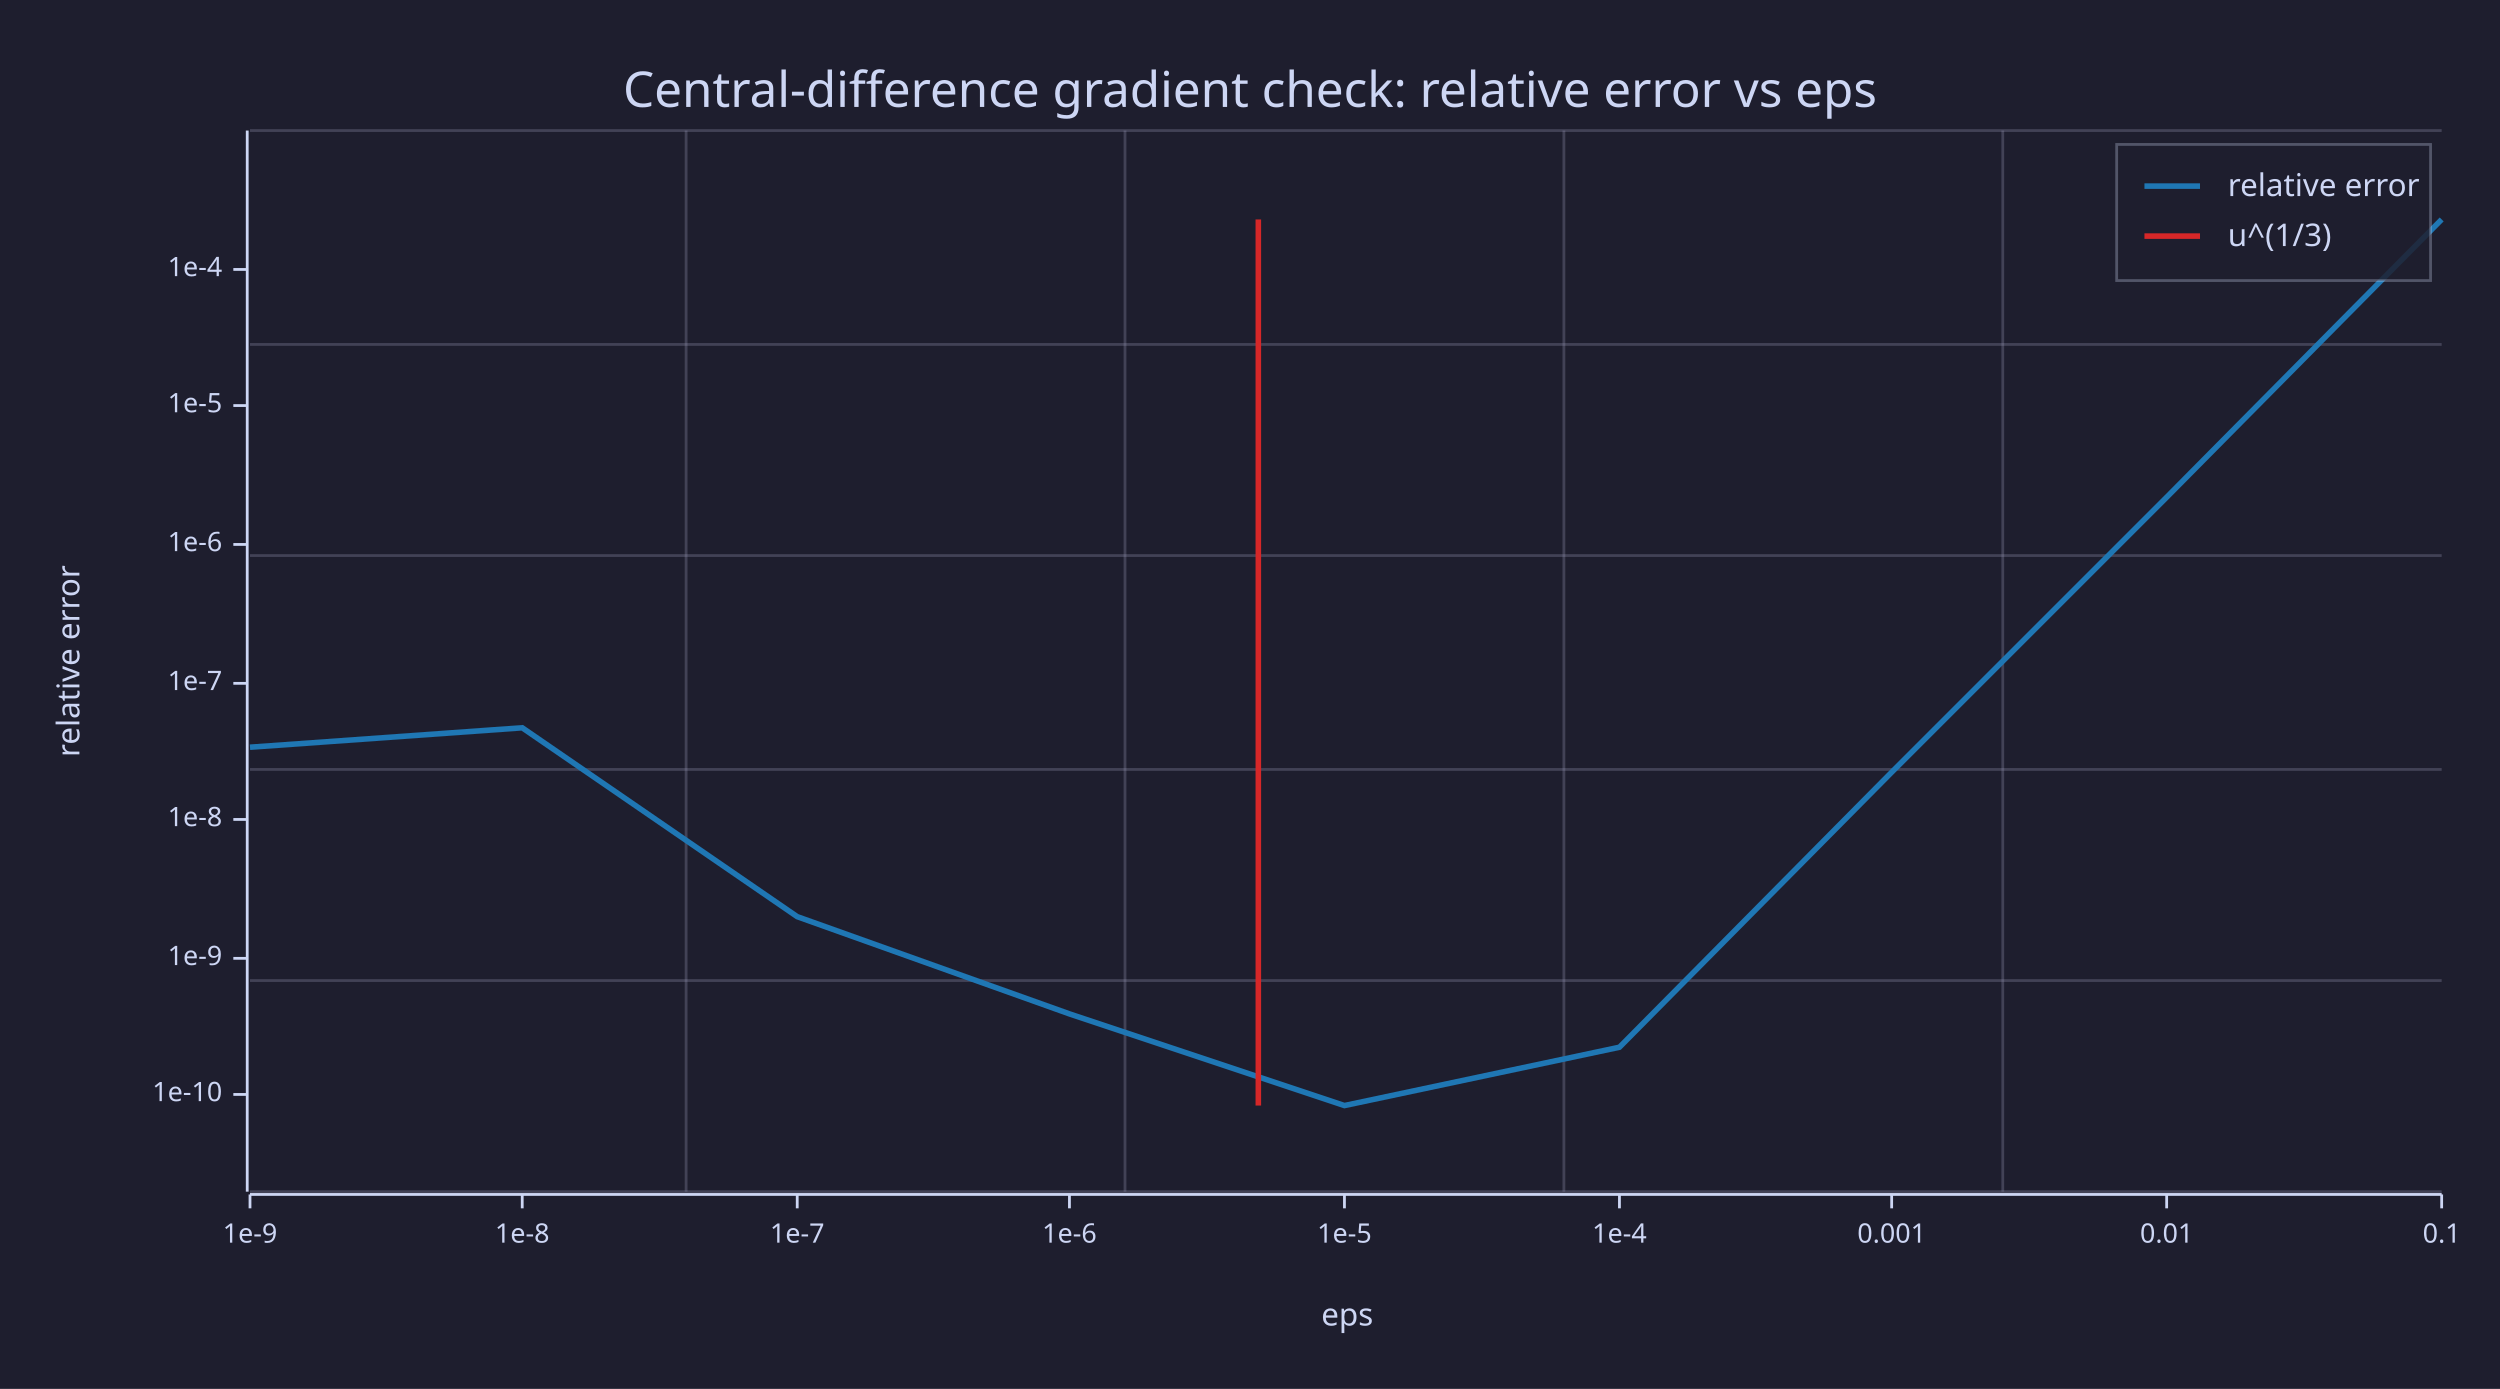
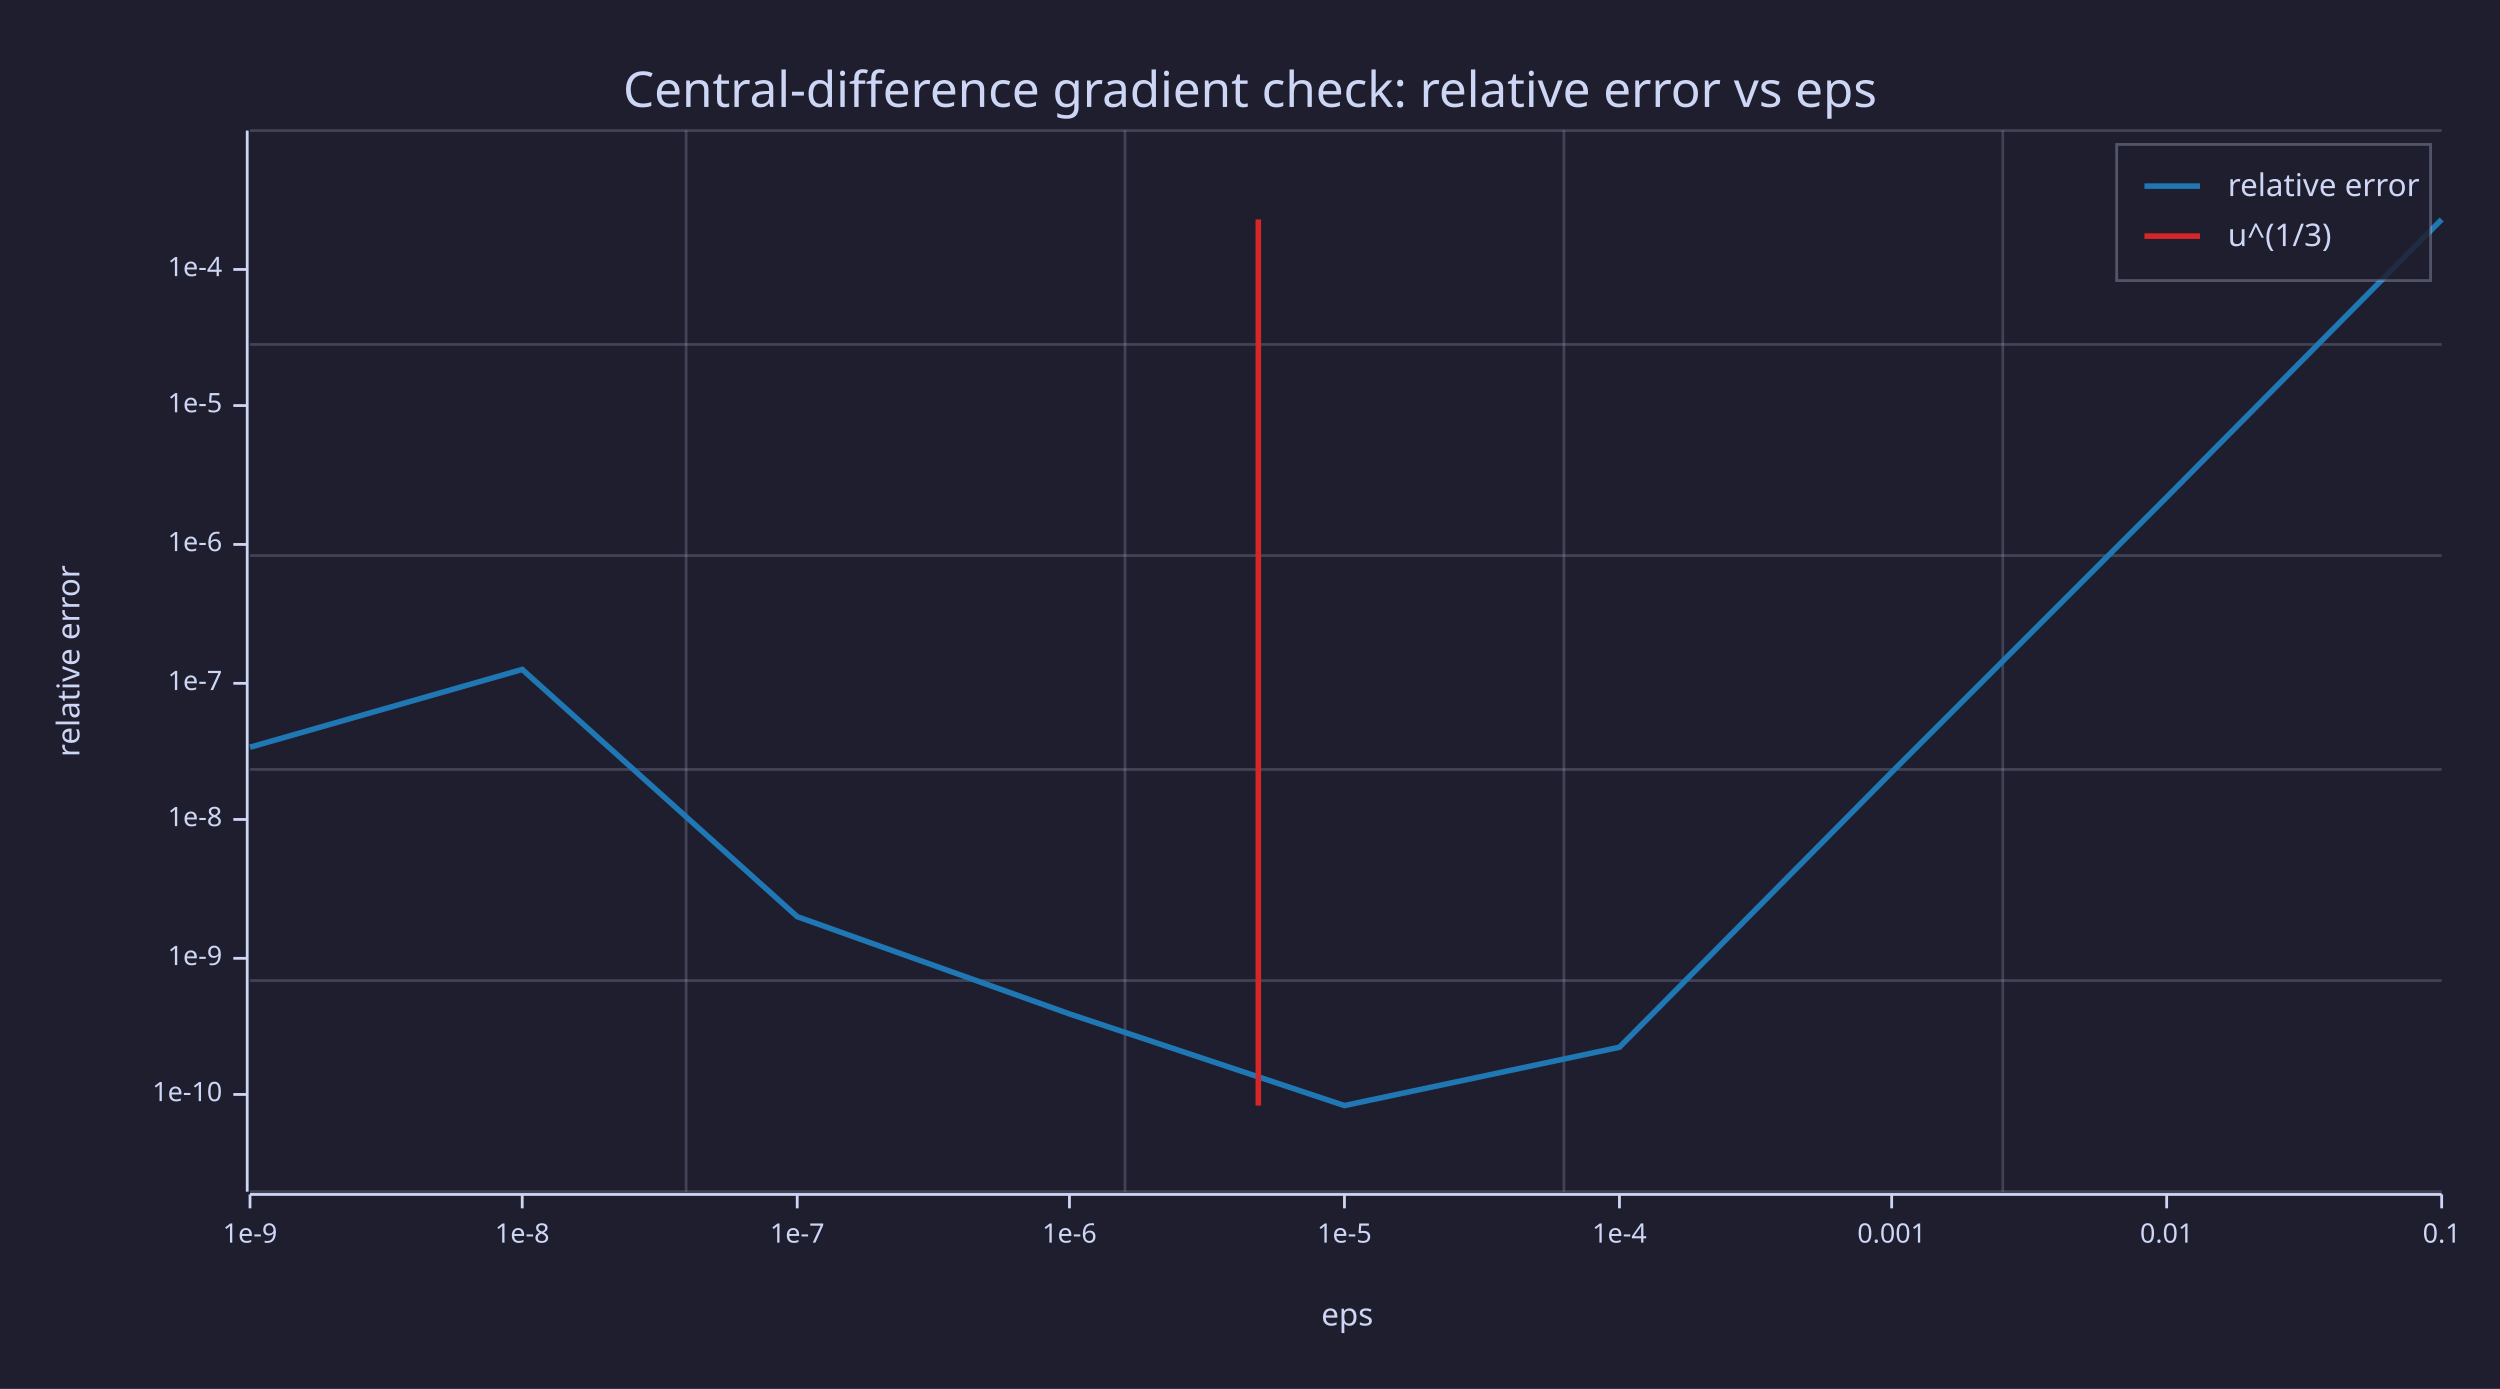
<svg xmlns="http://www.w3.org/2000/svg" width="900" height="500" viewBox="0 0 900 500">
  <rect x="0" y="0" width="900" height="500" opacity="1" fill="#1E1E2E" stroke="none" />
  <text x="450" y="25" dy="0.76em" text-anchor="middle" font-family="sans-serif" font-size="17.742" opacity="1" fill="#CDD6F4">
Central-difference gradient check: relative error vs eps
</text>
  <text x="20" y="238" dy="0.76em" text-anchor="middle" font-family="sans-serif" font-size="11.29" opacity="1" fill="#CDD6F4" transform="rotate(270, 20, 238)">
relative error
</text>
  <text x="485" y="480" dy="-0.5ex" text-anchor="middle" font-family="sans-serif" font-size="11.29" opacity="1" fill="#CDD6F4">
eps
</text>
  <polyline fill="none" opacity="1" stroke="#CDD6F4" stroke-width="1" points="89,47 89,429 " />
  <text x="80" y="394" dy="0.5ex" text-anchor="end" font-family="sans-serif" font-size="9.677" opacity="1" fill="#CDD6F4">
1e-10
</text>
  <polyline fill="none" opacity="1" stroke="#CDD6F4" stroke-width="1" points="84,394 89,394 " />
  <text x="80" y="345" dy="0.5ex" text-anchor="end" font-family="sans-serif" font-size="9.677" opacity="1" fill="#CDD6F4">
1e-9
</text>
  <polyline fill="none" opacity="1" stroke="#CDD6F4" stroke-width="1" points="84,345 89,345 " />
  <text x="80" y="295" dy="0.5ex" text-anchor="end" font-family="sans-serif" font-size="9.677" opacity="1" fill="#CDD6F4">
1e-8
</text>
  <polyline fill="none" opacity="1" stroke="#CDD6F4" stroke-width="1" points="84,295 89,295 " />
  <text x="80" y="246" dy="0.5ex" text-anchor="end" font-family="sans-serif" font-size="9.677" opacity="1" fill="#CDD6F4">
1e-7
</text>
  <polyline fill="none" opacity="1" stroke="#CDD6F4" stroke-width="1" points="84,246 89,246 " />
  <text x="80" y="196" dy="0.5ex" text-anchor="end" font-family="sans-serif" font-size="9.677" opacity="1" fill="#CDD6F4">
1e-6
</text>
  <polyline fill="none" opacity="1" stroke="#CDD6F4" stroke-width="1" points="84,196 89,196 " />
  <text x="80" y="146" dy="0.5ex" text-anchor="end" font-family="sans-serif" font-size="9.677" opacity="1" fill="#CDD6F4">
1e-5
</text>
  <polyline fill="none" opacity="1" stroke="#CDD6F4" stroke-width="1" points="84,146 89,146 " />
  <text x="80" y="97" dy="0.5ex" text-anchor="end" font-family="sans-serif" font-size="9.677" opacity="1" fill="#CDD6F4">
1e-4
</text>
  <polyline fill="none" opacity="1" stroke="#CDD6F4" stroke-width="1" points="84,97 89,97 " />
  <polyline fill="none" opacity="1" stroke="#CDD6F4" stroke-width="1" points="90,430 879,430 " />
  <text x="90" y="440" dy="0.76em" text-anchor="middle" font-family="sans-serif" font-size="9.677" opacity="1" fill="#CDD6F4">
1e-9
</text>
  <polyline fill="none" opacity="1" stroke="#CDD6F4" stroke-width="1" points="90,430 90,435 " />
  <text x="188" y="440" dy="0.76em" text-anchor="middle" font-family="sans-serif" font-size="9.677" opacity="1" fill="#CDD6F4">
1e-8
</text>
  <polyline fill="none" opacity="1" stroke="#CDD6F4" stroke-width="1" points="188,430 188,435 " />
  <text x="287" y="440" dy="0.76em" text-anchor="middle" font-family="sans-serif" font-size="9.677" opacity="1" fill="#CDD6F4">
1e-7
</text>
  <polyline fill="none" opacity="1" stroke="#CDD6F4" stroke-width="1" points="287,430 287,435 " />
  <text x="385" y="440" dy="0.76em" text-anchor="middle" font-family="sans-serif" font-size="9.677" opacity="1" fill="#CDD6F4">
1e-6
</text>
  <polyline fill="none" opacity="1" stroke="#CDD6F4" stroke-width="1" points="385,430 385,435 " />
  <text x="484" y="440" dy="0.76em" text-anchor="middle" font-family="sans-serif" font-size="9.677" opacity="1" fill="#CDD6F4">
1e-5
</text>
  <polyline fill="none" opacity="1" stroke="#CDD6F4" stroke-width="1" points="484,430 484,435 " />
  <text x="583" y="440" dy="0.76em" text-anchor="middle" font-family="sans-serif" font-size="9.677" opacity="1" fill="#CDD6F4">
1e-4
</text>
  <polyline fill="none" opacity="1" stroke="#CDD6F4" stroke-width="1" points="583,430 583,435 " />
  <text x="681" y="440" dy="0.76em" text-anchor="middle" font-family="sans-serif" font-size="9.677" opacity="1" fill="#CDD6F4">
0.001
</text>
  <polyline fill="none" opacity="1" stroke="#CDD6F4" stroke-width="1" points="681,430 681,435 " />
  <text x="780" y="440" dy="0.76em" text-anchor="middle" font-family="sans-serif" font-size="9.677" opacity="1" fill="#CDD6F4">
0.01
</text>
  <polyline fill="none" opacity="1" stroke="#CDD6F4" stroke-width="1" points="780,430 780,435 " />
  <text x="879" y="440" dy="0.76em" text-anchor="middle" font-family="sans-serif" font-size="9.677" opacity="1" fill="#CDD6F4">
0.1
</text>
  <polyline fill="none" opacity="1" stroke="#CDD6F4" stroke-width="1" points="879,430 879,435 " />
  <polyline fill="none" opacity="0.3" stroke="#9696B4" stroke-width="1" points="90,429 879,429 " />
  <polyline fill="none" opacity="0.3" stroke="#9696B4" stroke-width="1" points="90,353 879,353 " />
  <polyline fill="none" opacity="0.3" stroke="#9696B4" stroke-width="1" points="90,277 879,277 " />
  <polyline fill="none" opacity="0.3" stroke="#9696B4" stroke-width="1" points="90,200 879,200 " />
  <polyline fill="none" opacity="0.3" stroke="#9696B4" stroke-width="1" points="90,124 879,124 " />
  <polyline fill="none" opacity="0.3" stroke="#9696B4" stroke-width="1" points="90,47 879,47 " />
  <polyline fill="none" opacity="0.3" stroke="#9696B4" stroke-width="1" points="247,429 247,47 " />
  <polyline fill="none" opacity="0.3" stroke="#9696B4" stroke-width="1" points="405,429 405,47 " />
  <polyline fill="none" opacity="0.3" stroke="#9696B4" stroke-width="1" points="563,429 563,47 " />
  <polyline fill="none" opacity="0.3" stroke="#9696B4" stroke-width="1" points="721,429 721,47 " />
-   <polyline fill="none" opacity="1" stroke="#1F77B4" stroke-width="2" points="879,79 780,179 681,278 583,377 484,398 385,365 287,330 188,262 90,269 " />
+   <polyline fill="none" opacity="1" stroke="#1F77B4" stroke-width="2" points="879,79 780,179 681,278 583,377 484,398 385,365 287,330 188,241 90,269 " />
  <polyline fill="none" opacity="1" stroke="#D62728" stroke-width="2" points="453,398 453,79 " />
  <rect x="762" y="52" width="113" height="49" opacity="0.85" fill="#1E1E2E" stroke="none" />
  <rect x="762" y="52" width="113" height="49" opacity="0.3" fill="none" stroke="#CDD6F4" />
  <text x="802" y="62" dy="0.76em" text-anchor="start" font-family="sans-serif" font-size="11.29" opacity="1" fill="#CDD6F4">
relative error
</text>
  <text x="802" y="80" dy="0.76em" text-anchor="start" font-family="sans-serif" font-size="11.29" opacity="1" fill="#CDD6F4">
u^(1/3)
</text>
  <polyline fill="none" opacity="1" stroke="#1F77B4" stroke-width="2" points="772,67 792,67 " />
  <polyline fill="none" opacity="1" stroke="#D62728" stroke-width="2" points="772,85 792,85 " />
</svg>
